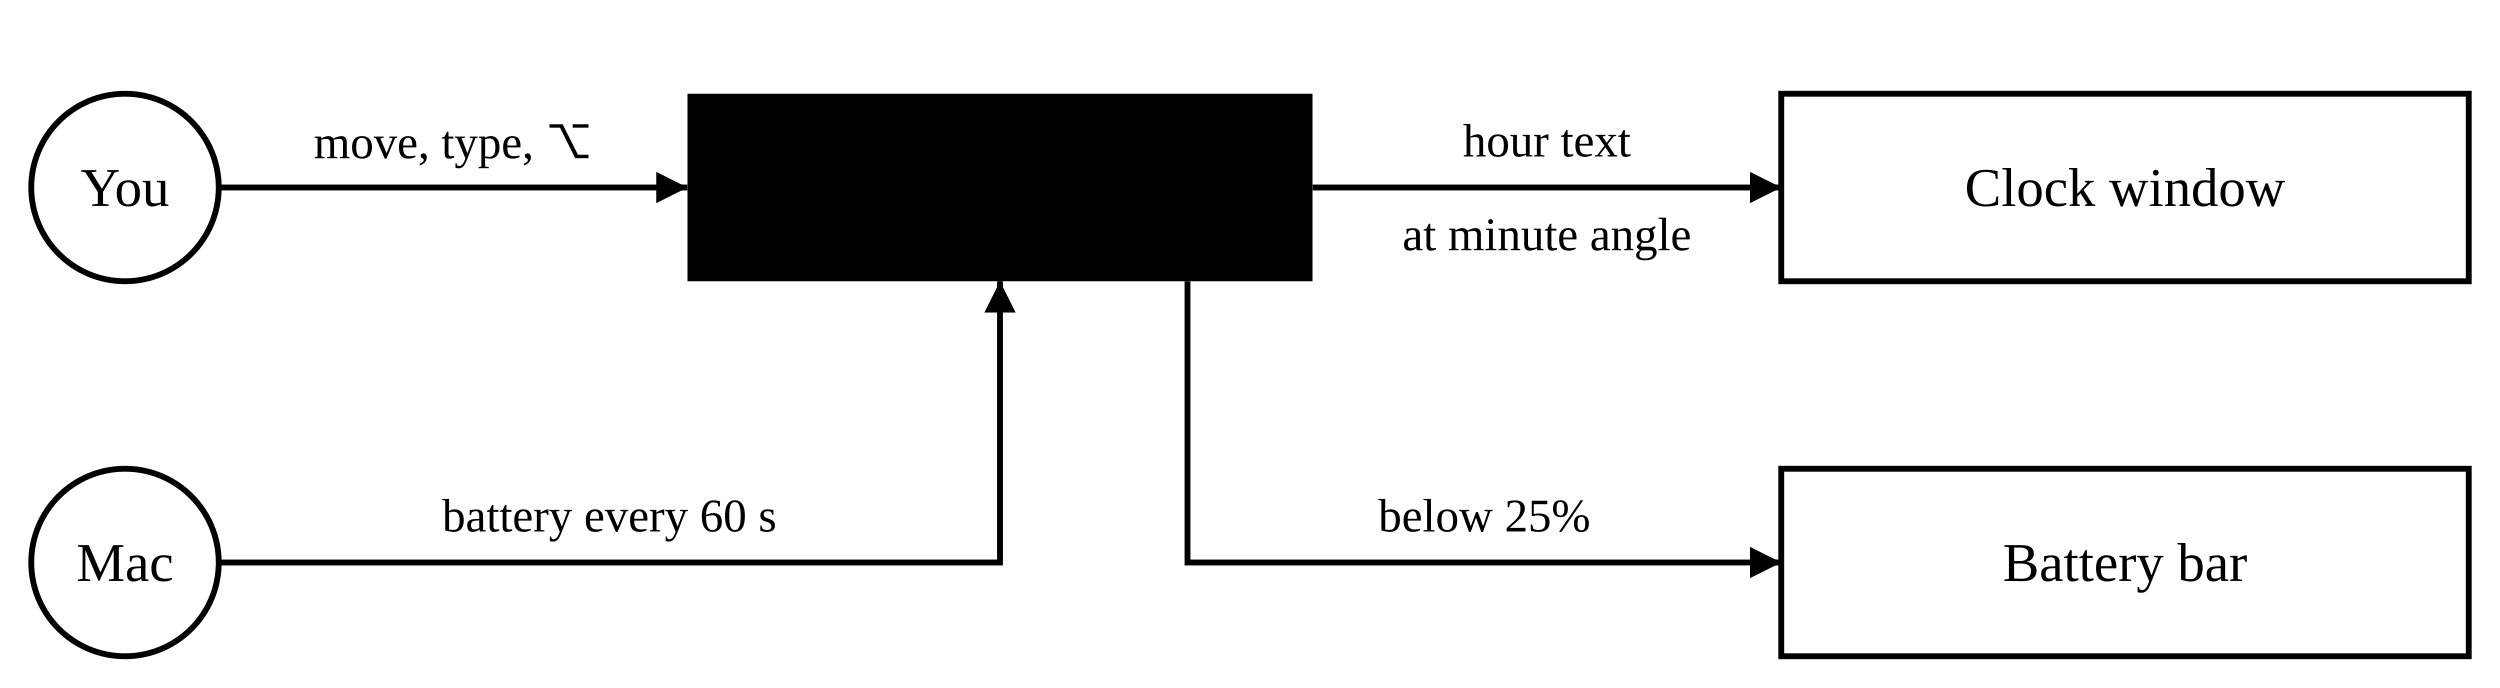
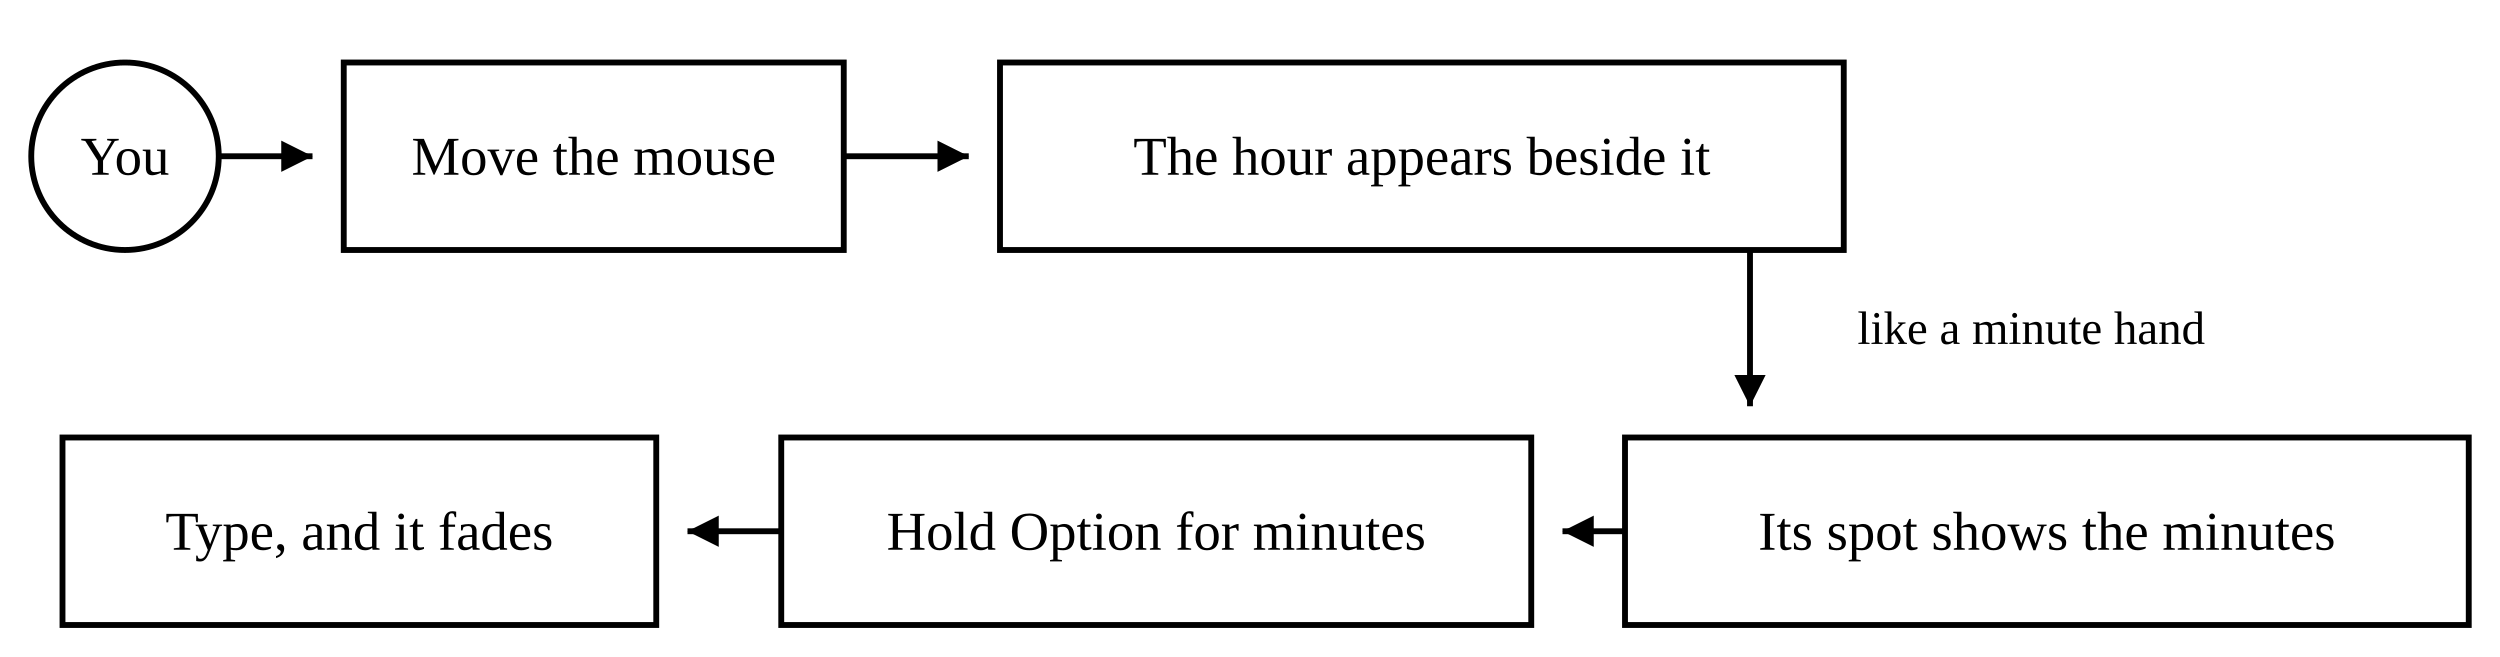
- <svg xmlns="http://www.w3.org/2000/svg" viewBox="0 0 640 176">
+ <svg xmlns="http://www.w3.org/2000/svg" viewBox="0 0 640 168">
  <defs>
-     <marker id="head" viewBox="0 0 8 8" refX="8" refY="4" markerWidth="8" markerHeight="8" markerUnits="userSpaceOnUse" orient="auto">
+     <marker id="chronomouse-head" viewBox="0 0 8 8" refX="8" refY="4" markerWidth="8" markerHeight="8" markerUnits="userSpaceOnUse" orient="auto">
      <path d="M0 0L8 4L0 8Z" fill="currentColor" />
    </marker>
  </defs>
  <g fill="none" stroke="currentColor" stroke-width="1.5">
-     <circle cx="32" cy="48" r="24" />
-     <path d="M56 48H176" marker-end="url(#head)" />
-     <circle cx="32" cy="144" r="24" />
-     <path d="M56 144H256V72" marker-end="url(#head)" />
-     <path d="M336 48H456" marker-end="url(#head)" />
-     <rect x="456" y="24" width="176" height="48" />
-     <path d="M304 72V144H456" marker-end="url(#head)" />
-     <rect x="456" y="120" width="176" height="48" />
+     <circle cx="32" cy="40" r="24" />
+     <path d="M56 40H80" marker-end="url(#chronomouse-head)" />
+     <rect x="88" y="16" width="128" height="48" />
+     <path d="M216 40H248" marker-end="url(#chronomouse-head)" />
+     <rect x="256" y="16" width="216" height="48" />
+     <path d="M448 64V104" marker-end="url(#chronomouse-head)" />
+     <rect x="416" y="112" width="216" height="48" />
+     <path d="M416 136H400" marker-end="url(#chronomouse-head)" />
+     <rect x="200" y="112" width="192" height="48" />
+     <path d="M200 136H176" marker-end="url(#chronomouse-head)" />
+     <rect x="16" y="112" width="152" height="48" />
  </g>
-   <rect x="176" y="24" width="160" height="48" fill="currentColor" />
  <g fill="currentColor" font-size="14" text-anchor="middle" dominant-baseline="central">
-     <text x="32" y="48">You</text>
-     <text x="32" y="144">Mac</text>
-     <text class="knock" x="256" y="48">ChronoMouse</text>
-     <text x="544" y="48">Clock window</text>
-     <text x="544" y="144">Battery bar</text>
+     <text x="32" y="40">You</text>
+     <text x="152" y="40">Move the mouse</text>
+     <text x="364" y="40">The hour appears beside it</text>
+     <text x="524" y="136">Its spot shows the minutes</text>
+     <text x="296" y="136">Hold Option for minutes</text>
+     <text x="92" y="136">Type, and it fades</text>
  </g>
  <g class="mute" fill="currentColor" font-size="12" text-anchor="middle" dominant-baseline="central">
-     <text x="116" y="36">move, type, ⌥</text>
-     <text x="156" y="132">battery every 60 s</text>
-     <text x="396" y="36">hour text</text>
-     <text x="396" y="60">at minute angle</text>
-     <text x="380" y="132">below 25%</text>
+     <text x="520" y="84">like a minute hand</text>
  </g>
</svg>
